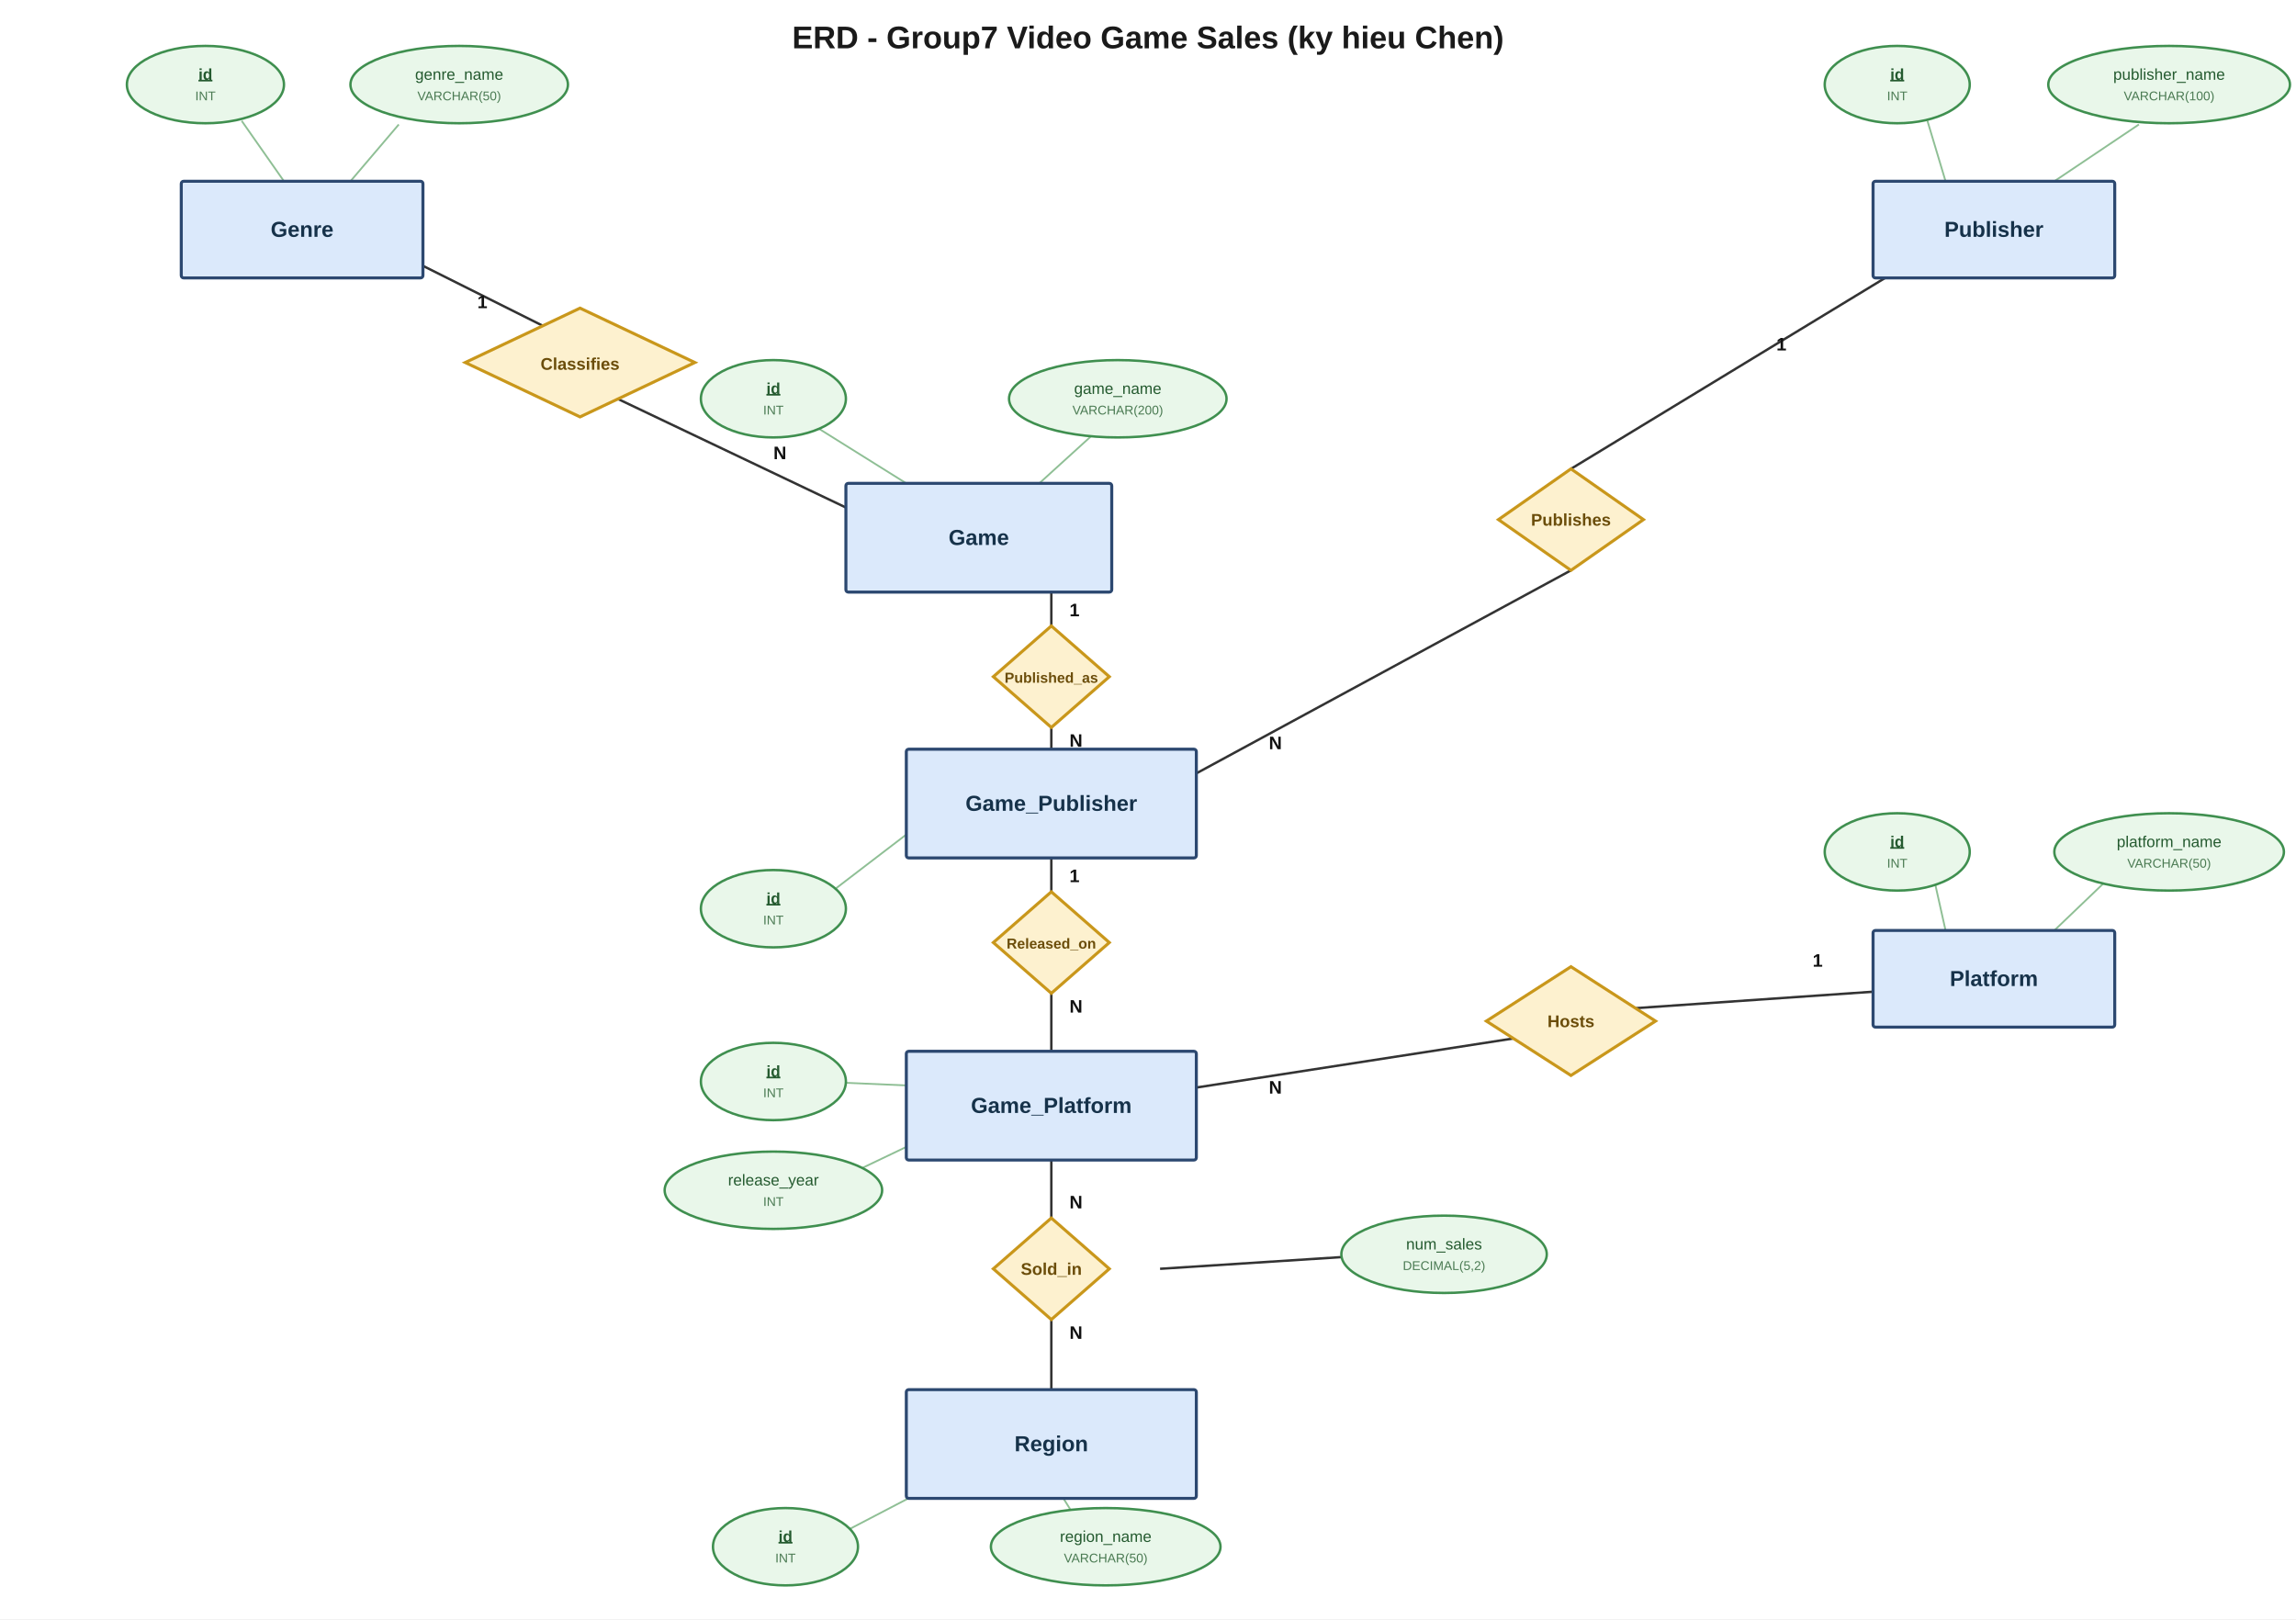
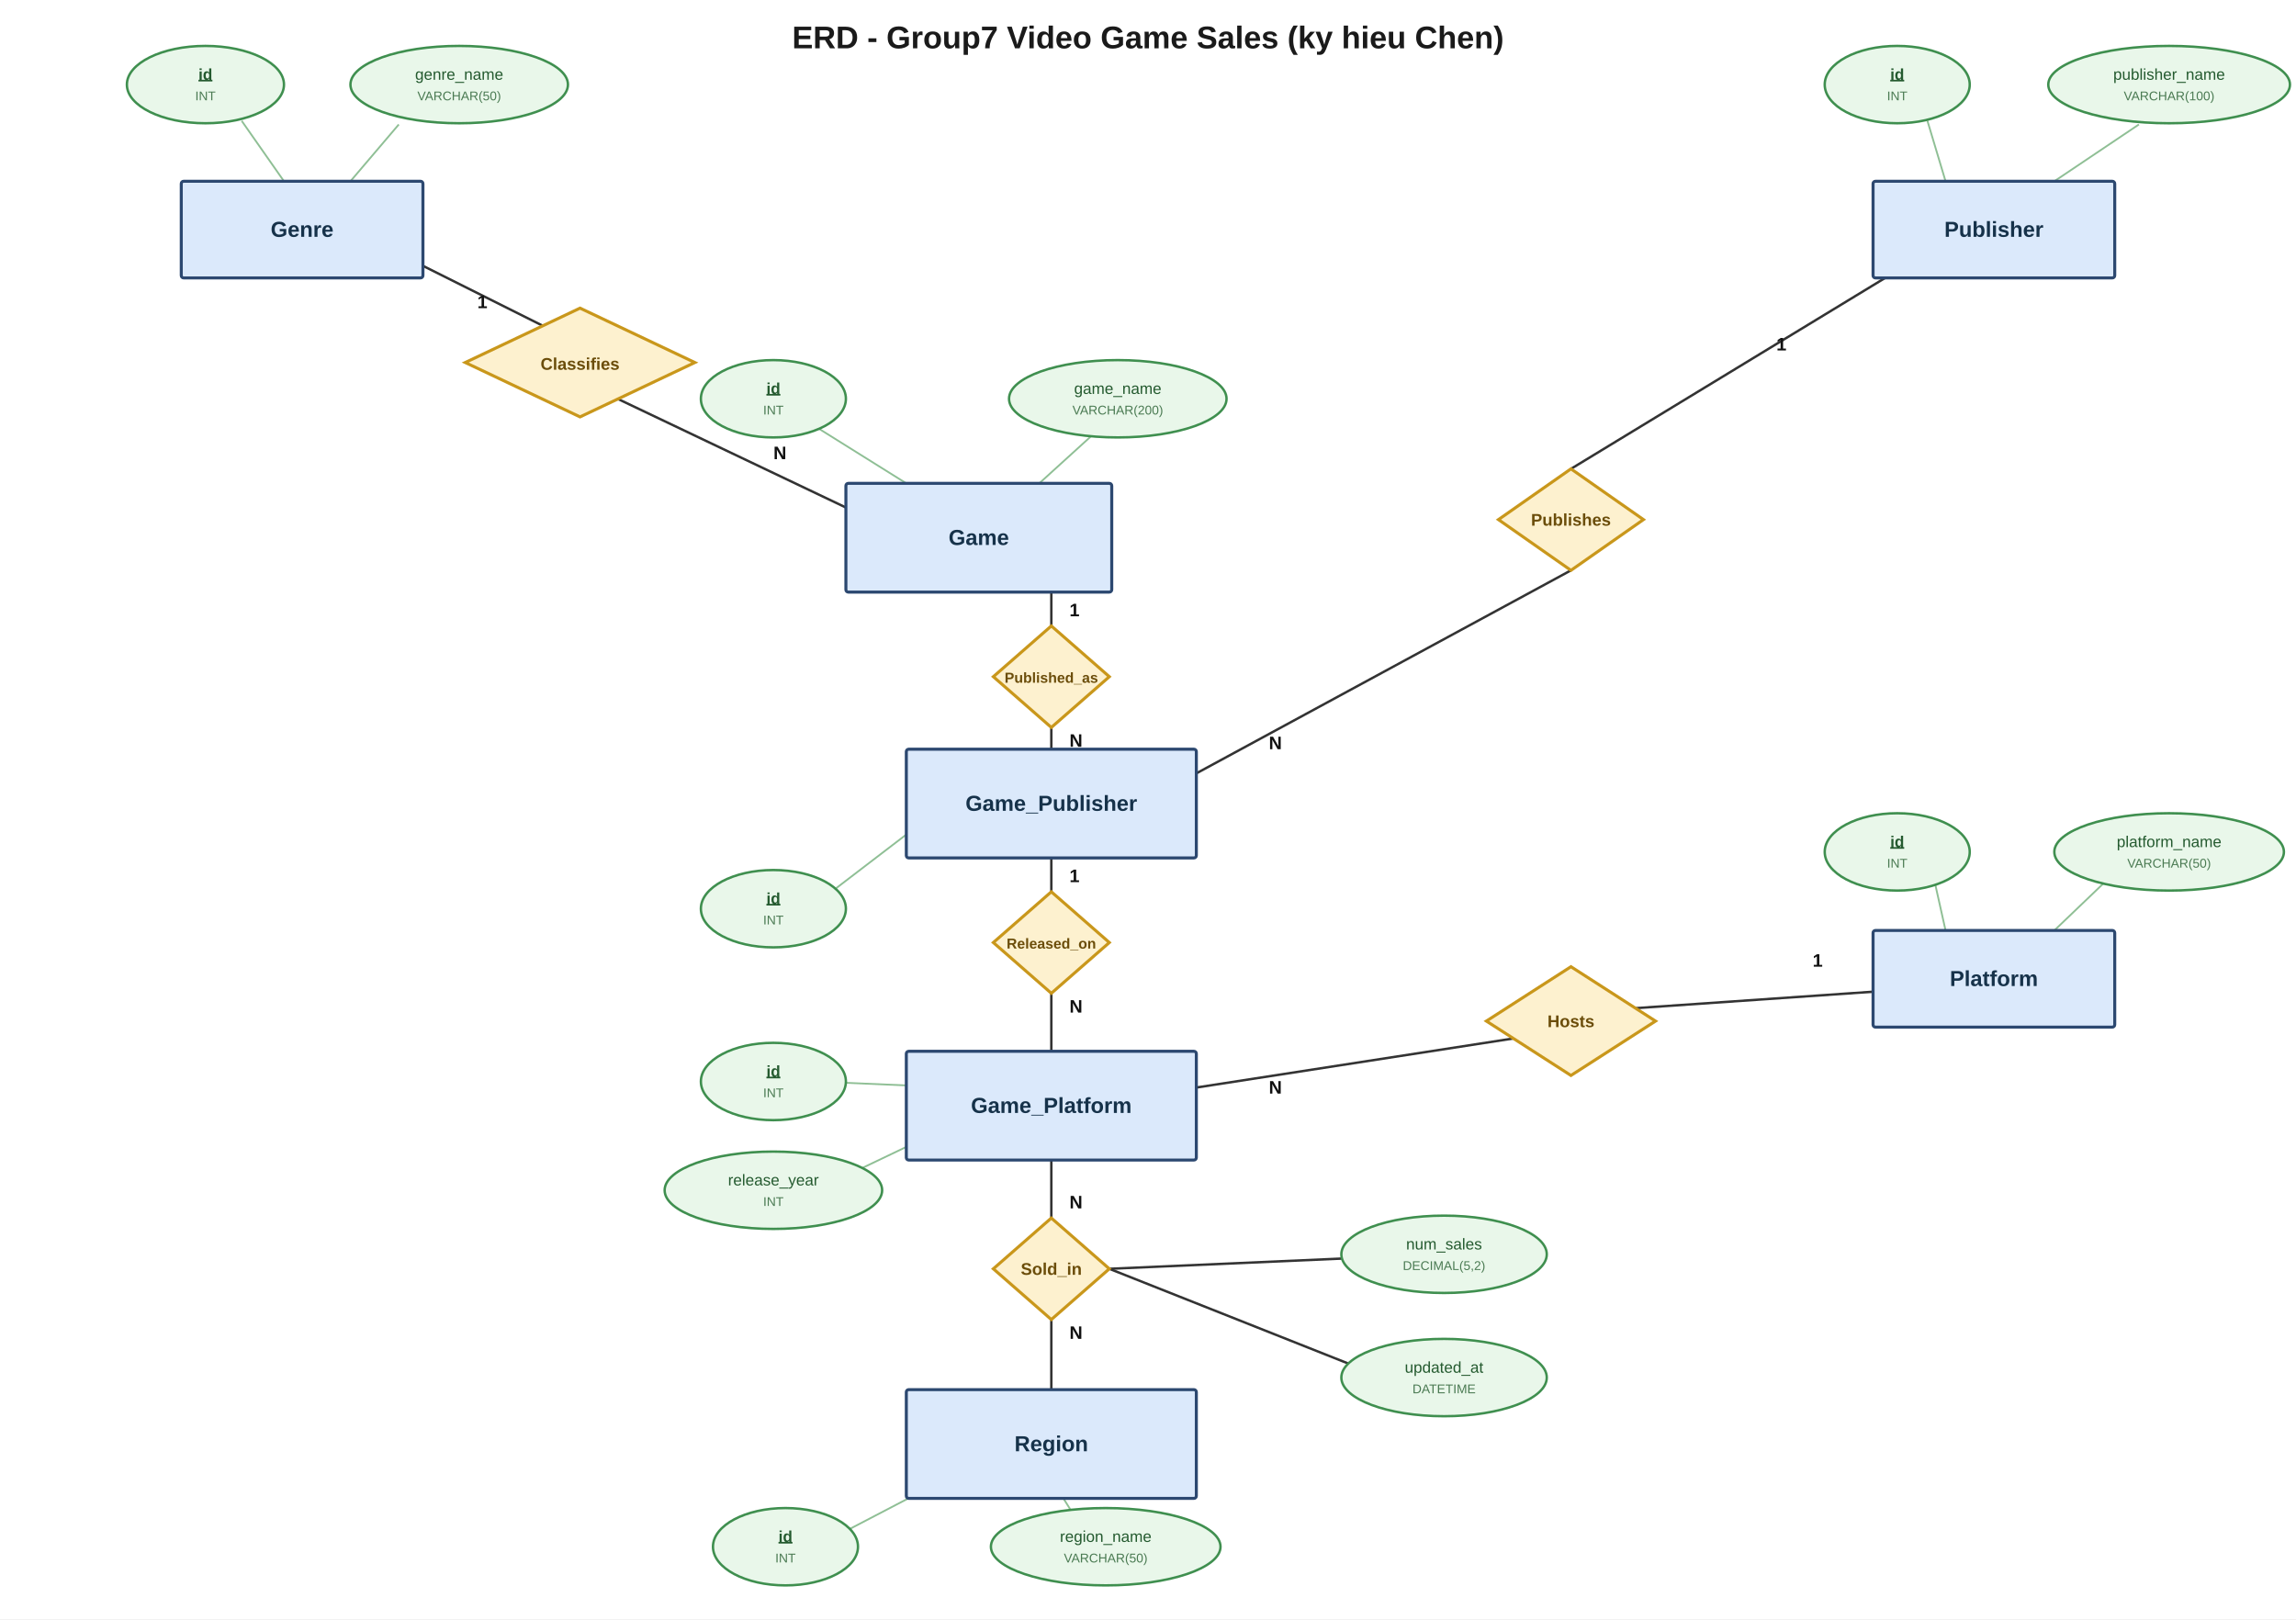
<svg xmlns="http://www.w3.org/2000/svg" viewBox="0 0 1900 1340" font-family="Arial, Helvetica, sans-serif">
  <rect x="0" y="0" width="1900" height="1340" fill="#ffffff" />
  <text x="950" y="40" text-anchor="middle" font-size="26" font-weight="bold" fill="#1a1a1a">ERD - Group7 Video Game Sales (ky hieu Chen)</text>
  <g stroke="#333333" stroke-width="2" fill="none">
    <line x1="350" y1="220" x2="470" y2="280" />
    <line x1="490" y1="320" x2="700" y2="420" />
    <line x1="870" y1="490" x2="870" y2="518" />
    <line x1="870" y1="602" x2="870" y2="620" />
    <line x1="1560" y1="230" x2="1300" y2="388" />
    <line x1="1300" y1="472" x2="990" y2="640" />
    <line x1="870" y1="710" x2="870" y2="738" />
    <line x1="870" y1="822" x2="870" y2="870" />
    <line x1="1560" y1="820" x2="1300" y2="838" />
    <line x1="1300" y1="852" x2="990" y2="900" />
    <line x1="870" y1="960" x2="870" y2="1008" />
    <line x1="870" y1="1092" x2="870" y2="1150" />
-     <line x1="960" y1="1050" x2="1115" y2="1040" />
+     <line x1="918" y1="1050" x2="1145" y2="1040" />
+     <line x1="918" y1="1050" x2="1145" y2="1140" />
  </g>
  <g stroke="#8fbf95" stroke-width="1.5" fill="none">
    <line x1="200" y1="100" x2="235" y2="150" />
    <line x1="330" y1="103" x2="290" y2="150" />
    <line x1="670" y1="350" x2="750" y2="400" />
    <line x1="915" y1="350" x2="860" y2="400" />
    <line x1="1595" y1="100" x2="1610" y2="150" />
    <line x1="1770" y1="103" x2="1700" y2="150" />
    <line x1="675" y1="748" x2="790" y2="660" />
    <line x1="1595" y1="703" x2="1610" y2="770" />
    <line x1="1770" y1="703" x2="1700" y2="770" />
    <line x1="675" y1="895" x2="790" y2="900" />
    <line x1="675" y1="985" x2="790" y2="930" />
    <line x1="675" y1="1280" x2="790" y2="1220" />
    <line x1="905" y1="1280" x2="880" y2="1240" />
  </g>
  <g>
    <rect x="150" y="150" width="200" height="80" rx="2" fill="#dbe9fb" stroke="#2c4870" stroke-width="2.5" />
    <text x="250" y="196" text-anchor="middle" font-size="18" font-weight="bold" fill="#16324a">Genre</text>
    <rect x="700" y="400" width="220" height="90" rx="2" fill="#dbe9fb" stroke="#2c4870" stroke-width="2.5" />
    <text x="810" y="451" text-anchor="middle" font-size="18" font-weight="bold" fill="#16324a">Game</text>
    <rect x="1550" y="150" width="200" height="80" rx="2" fill="#dbe9fb" stroke="#2c4870" stroke-width="2.5" />
    <text x="1650" y="196" text-anchor="middle" font-size="18" font-weight="bold" fill="#16324a">Publisher</text>
    <rect x="750" y="620" width="240" height="90" rx="2" fill="#dbe9fb" stroke="#2c4870" stroke-width="2.5" />
    <text x="870" y="671" text-anchor="middle" font-size="18" font-weight="bold" fill="#16324a">Game_Publisher</text>
    <rect x="1550" y="770" width="200" height="80" rx="2" fill="#dbe9fb" stroke="#2c4870" stroke-width="2.5" />
    <text x="1650" y="816" text-anchor="middle" font-size="18" font-weight="bold" fill="#16324a">Platform</text>
    <rect x="750" y="870" width="240" height="90" rx="2" fill="#dbe9fb" stroke="#2c4870" stroke-width="2.5" />
    <text x="870" y="921" text-anchor="middle" font-size="18" font-weight="bold" fill="#16324a">Game_Platform</text>
    <rect x="750" y="1150" width="240" height="90" rx="2" fill="#dbe9fb" stroke="#2c4870" stroke-width="2.5" />
    <text x="870" y="1201" text-anchor="middle" font-size="18" font-weight="bold" fill="#16324a">Region</text>
  </g>
  <g>
    <polygon points="480,255 575,300 480,345 385,300" fill="#fdf1cf" stroke="#c9971b" stroke-width="2.5" />
    <text x="480" y="306" text-anchor="middle" font-size="14" font-weight="bold" fill="#6b4d0a">Classifies</text>
    <text x="395" y="255" font-size="15" font-weight="bold" fill="#111">1</text>
    <text x="640" y="380" font-size="15" font-weight="bold" fill="#111">N</text>
    <polygon points="870,518 918,560 870,602 822,560" fill="#fdf1cf" stroke="#c9971b" stroke-width="2.5" />
    <text x="870" y="565" text-anchor="middle" font-size="12" font-weight="bold" fill="#6b4d0a">Published_as</text>
    <text x="885" y="510" font-size="15" font-weight="bold" fill="#111">1</text>
    <text x="885" y="618" font-size="15" font-weight="bold" fill="#111">N</text>
    <polygon points="1300,388 1360,430 1300,472 1240,430" fill="#fdf1cf" stroke="#c9971b" stroke-width="2.5" />
    <text x="1300" y="435" text-anchor="middle" font-size="14" font-weight="bold" fill="#6b4d0a">Publishes</text>
    <text x="1470" y="290" font-size="15" font-weight="bold" fill="#111">1</text>
    <text x="1050" y="620" font-size="15" font-weight="bold" fill="#111">N</text>
    <polygon points="870,738 918,780 870,822 822,780" fill="#fdf1cf" stroke="#c9971b" stroke-width="2.5" />
    <text x="870" y="785" text-anchor="middle" font-size="12" font-weight="bold" fill="#6b4d0a">Released_on</text>
    <text x="885" y="730" font-size="15" font-weight="bold" fill="#111">1</text>
    <text x="885" y="838" font-size="15" font-weight="bold" fill="#111">N</text>
    <polygon points="1300,800 1370,845 1300,890 1230,845" fill="#fdf1cf" stroke="#c9971b" stroke-width="2.5" />
    <text x="1300" y="850" text-anchor="middle" font-size="14" font-weight="bold" fill="#6b4d0a">Hosts</text>
    <text x="1500" y="800" font-size="15" font-weight="bold" fill="#111">1</text>
    <text x="1050" y="905" font-size="15" font-weight="bold" fill="#111">N</text>
    <polygon points="870,1008 918,1050 870,1092 822,1050" fill="#fdf1cf" stroke="#c9971b" stroke-width="2.5" />
    <text x="870" y="1055" text-anchor="middle" font-size="14" font-weight="bold" fill="#6b4d0a">Sold_in</text>
    <text x="885" y="1000" font-size="15" font-weight="bold" fill="#111">N</text>
    <text x="885" y="1108" font-size="15" font-weight="bold" fill="#111">N</text>
  </g>
  <g>
    <ellipse cx="170" cy="70" rx="65" ry="32" fill="#e9f7ea" stroke="#3f8f4f" stroke-width="2" />
    <text x="170" y="66" text-anchor="middle" font-size="13" font-weight="bold" fill="#245a2f" text-decoration="underline">id</text>
    <text x="170" y="83" text-anchor="middle" font-size="10.5" fill="#4a7a52">INT</text>
    <ellipse cx="380" cy="70" rx="90" ry="32" fill="#e9f7ea" stroke="#3f8f4f" stroke-width="2" />
    <text x="380" y="66" text-anchor="middle" font-size="13" fill="#245a2f">genre_name</text>
    <text x="380" y="83" text-anchor="middle" font-size="10.5" fill="#4a7a52">VARCHAR(50)</text>
    <ellipse cx="640" cy="330" rx="60" ry="32" fill="#e9f7ea" stroke="#3f8f4f" stroke-width="2" />
    <text x="640" y="326" text-anchor="middle" font-size="13" font-weight="bold" fill="#245a2f" text-decoration="underline">id</text>
    <text x="640" y="343" text-anchor="middle" font-size="10.5" fill="#4a7a52">INT</text>
    <ellipse cx="925" cy="330" rx="90" ry="32" fill="#e9f7ea" stroke="#3f8f4f" stroke-width="2" />
    <text x="925" y="326" text-anchor="middle" font-size="13" fill="#245a2f">game_name</text>
    <text x="925" y="343" text-anchor="middle" font-size="10.5" fill="#4a7a52">VARCHAR(200)</text>
    <ellipse cx="1570" cy="70" rx="60" ry="32" fill="#e9f7ea" stroke="#3f8f4f" stroke-width="2" />
    <text x="1570" y="66" text-anchor="middle" font-size="13" font-weight="bold" fill="#245a2f" text-decoration="underline">id</text>
    <text x="1570" y="83" text-anchor="middle" font-size="10.5" fill="#4a7a52">INT</text>
    <ellipse cx="1795" cy="70" rx="100" ry="32" fill="#e9f7ea" stroke="#3f8f4f" stroke-width="2" />
    <text x="1795" y="66" text-anchor="middle" font-size="13" fill="#245a2f">publisher_name</text>
    <text x="1795" y="83" text-anchor="middle" font-size="10.5" fill="#4a7a52">VARCHAR(100)</text>
    <ellipse cx="640" cy="752" rx="60" ry="32" fill="#e9f7ea" stroke="#3f8f4f" stroke-width="2" />
    <text x="640" y="748" text-anchor="middle" font-size="13" font-weight="bold" fill="#245a2f" text-decoration="underline">id</text>
    <text x="640" y="765" text-anchor="middle" font-size="10.5" fill="#4a7a52">INT</text>
    <ellipse cx="1570" cy="705" rx="60" ry="32" fill="#e9f7ea" stroke="#3f8f4f" stroke-width="2" />
    <text x="1570" y="701" text-anchor="middle" font-size="13" font-weight="bold" fill="#245a2f" text-decoration="underline">id</text>
    <text x="1570" y="718" text-anchor="middle" font-size="10.5" fill="#4a7a52">INT</text>
    <ellipse cx="1795" cy="705" rx="95" ry="32" fill="#e9f7ea" stroke="#3f8f4f" stroke-width="2" />
    <text x="1795" y="701" text-anchor="middle" font-size="13" fill="#245a2f">platform_name</text>
    <text x="1795" y="718" text-anchor="middle" font-size="10.5" fill="#4a7a52">VARCHAR(50)</text>
    <ellipse cx="640" cy="895" rx="60" ry="32" fill="#e9f7ea" stroke="#3f8f4f" stroke-width="2" />
    <text x="640" y="891" text-anchor="middle" font-size="13" font-weight="bold" fill="#245a2f" text-decoration="underline">id</text>
    <text x="640" y="908" text-anchor="middle" font-size="10.5" fill="#4a7a52">INT</text>
    <ellipse cx="640" cy="985" rx="90" ry="32" fill="#e9f7ea" stroke="#3f8f4f" stroke-width="2" />
    <text x="640" y="981" text-anchor="middle" font-size="13" fill="#245a2f">release_year</text>
    <text x="640" y="998" text-anchor="middle" font-size="10.5" fill="#4a7a52">INT</text>
    <ellipse cx="650" cy="1280" rx="60" ry="32" fill="#e9f7ea" stroke="#3f8f4f" stroke-width="2" />
    <text x="650" y="1276" text-anchor="middle" font-size="13" font-weight="bold" fill="#245a2f" text-decoration="underline">id</text>
    <text x="650" y="1293" text-anchor="middle" font-size="10.5" fill="#4a7a52">INT</text>
    <ellipse cx="915" cy="1280" rx="95" ry="32" fill="#e9f7ea" stroke="#3f8f4f" stroke-width="2" />
    <text x="915" y="1276" text-anchor="middle" font-size="13" fill="#245a2f">region_name</text>
    <text x="915" y="1293" text-anchor="middle" font-size="10.5" fill="#4a7a52">VARCHAR(50)</text>
    <ellipse cx="1195" cy="1038" rx="85" ry="32" fill="#e9f7ea" stroke="#3f8f4f" stroke-width="2" />
    <text x="1195" y="1034" text-anchor="middle" font-size="13" fill="#245a2f">num_sales</text>
    <text x="1195" y="1051" text-anchor="middle" font-size="10.5" fill="#4a7a52">DECIMAL(5,2)</text>
+     <ellipse cx="1195" cy="1140" rx="85" ry="32" fill="#e9f7ea" stroke="#3f8f4f" stroke-width="2" />
+     <text x="1195" y="1136" text-anchor="middle" font-size="13" fill="#245a2f">updated_at</text>
+     <text x="1195" y="1153" text-anchor="middle" font-size="10.5" fill="#4a7a52">DATETIME</text>
  </g>
</svg>
